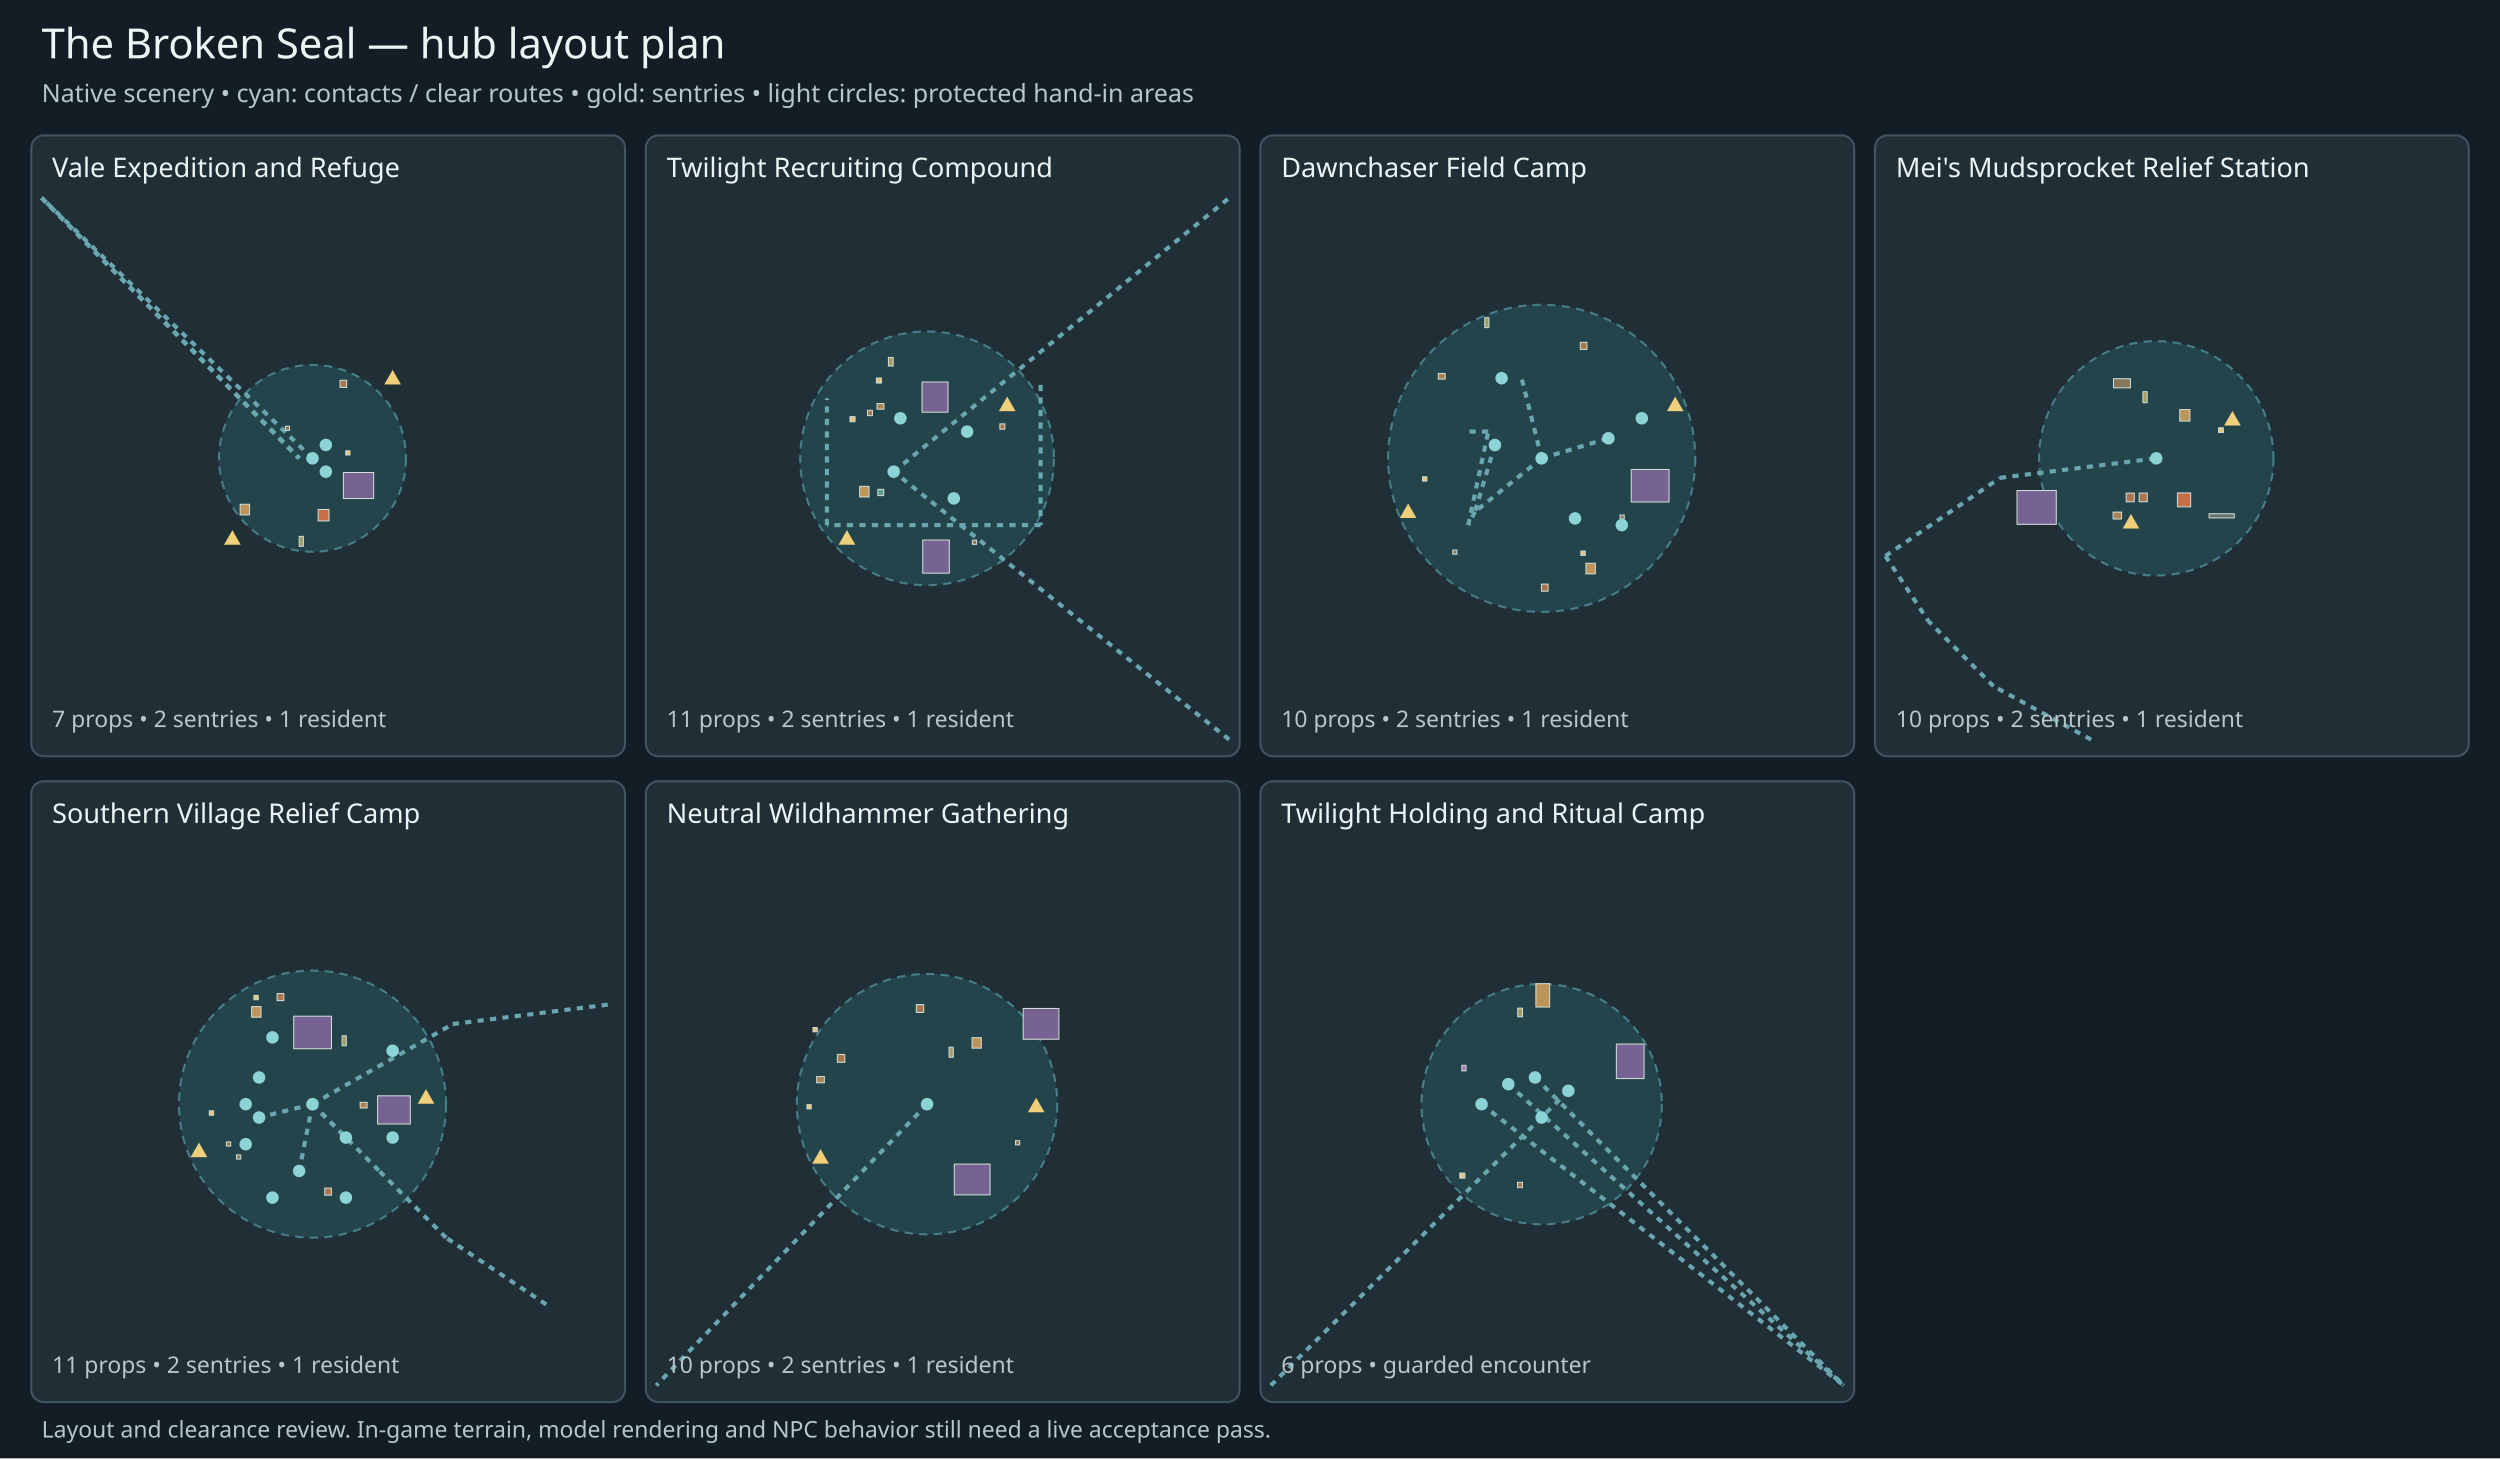
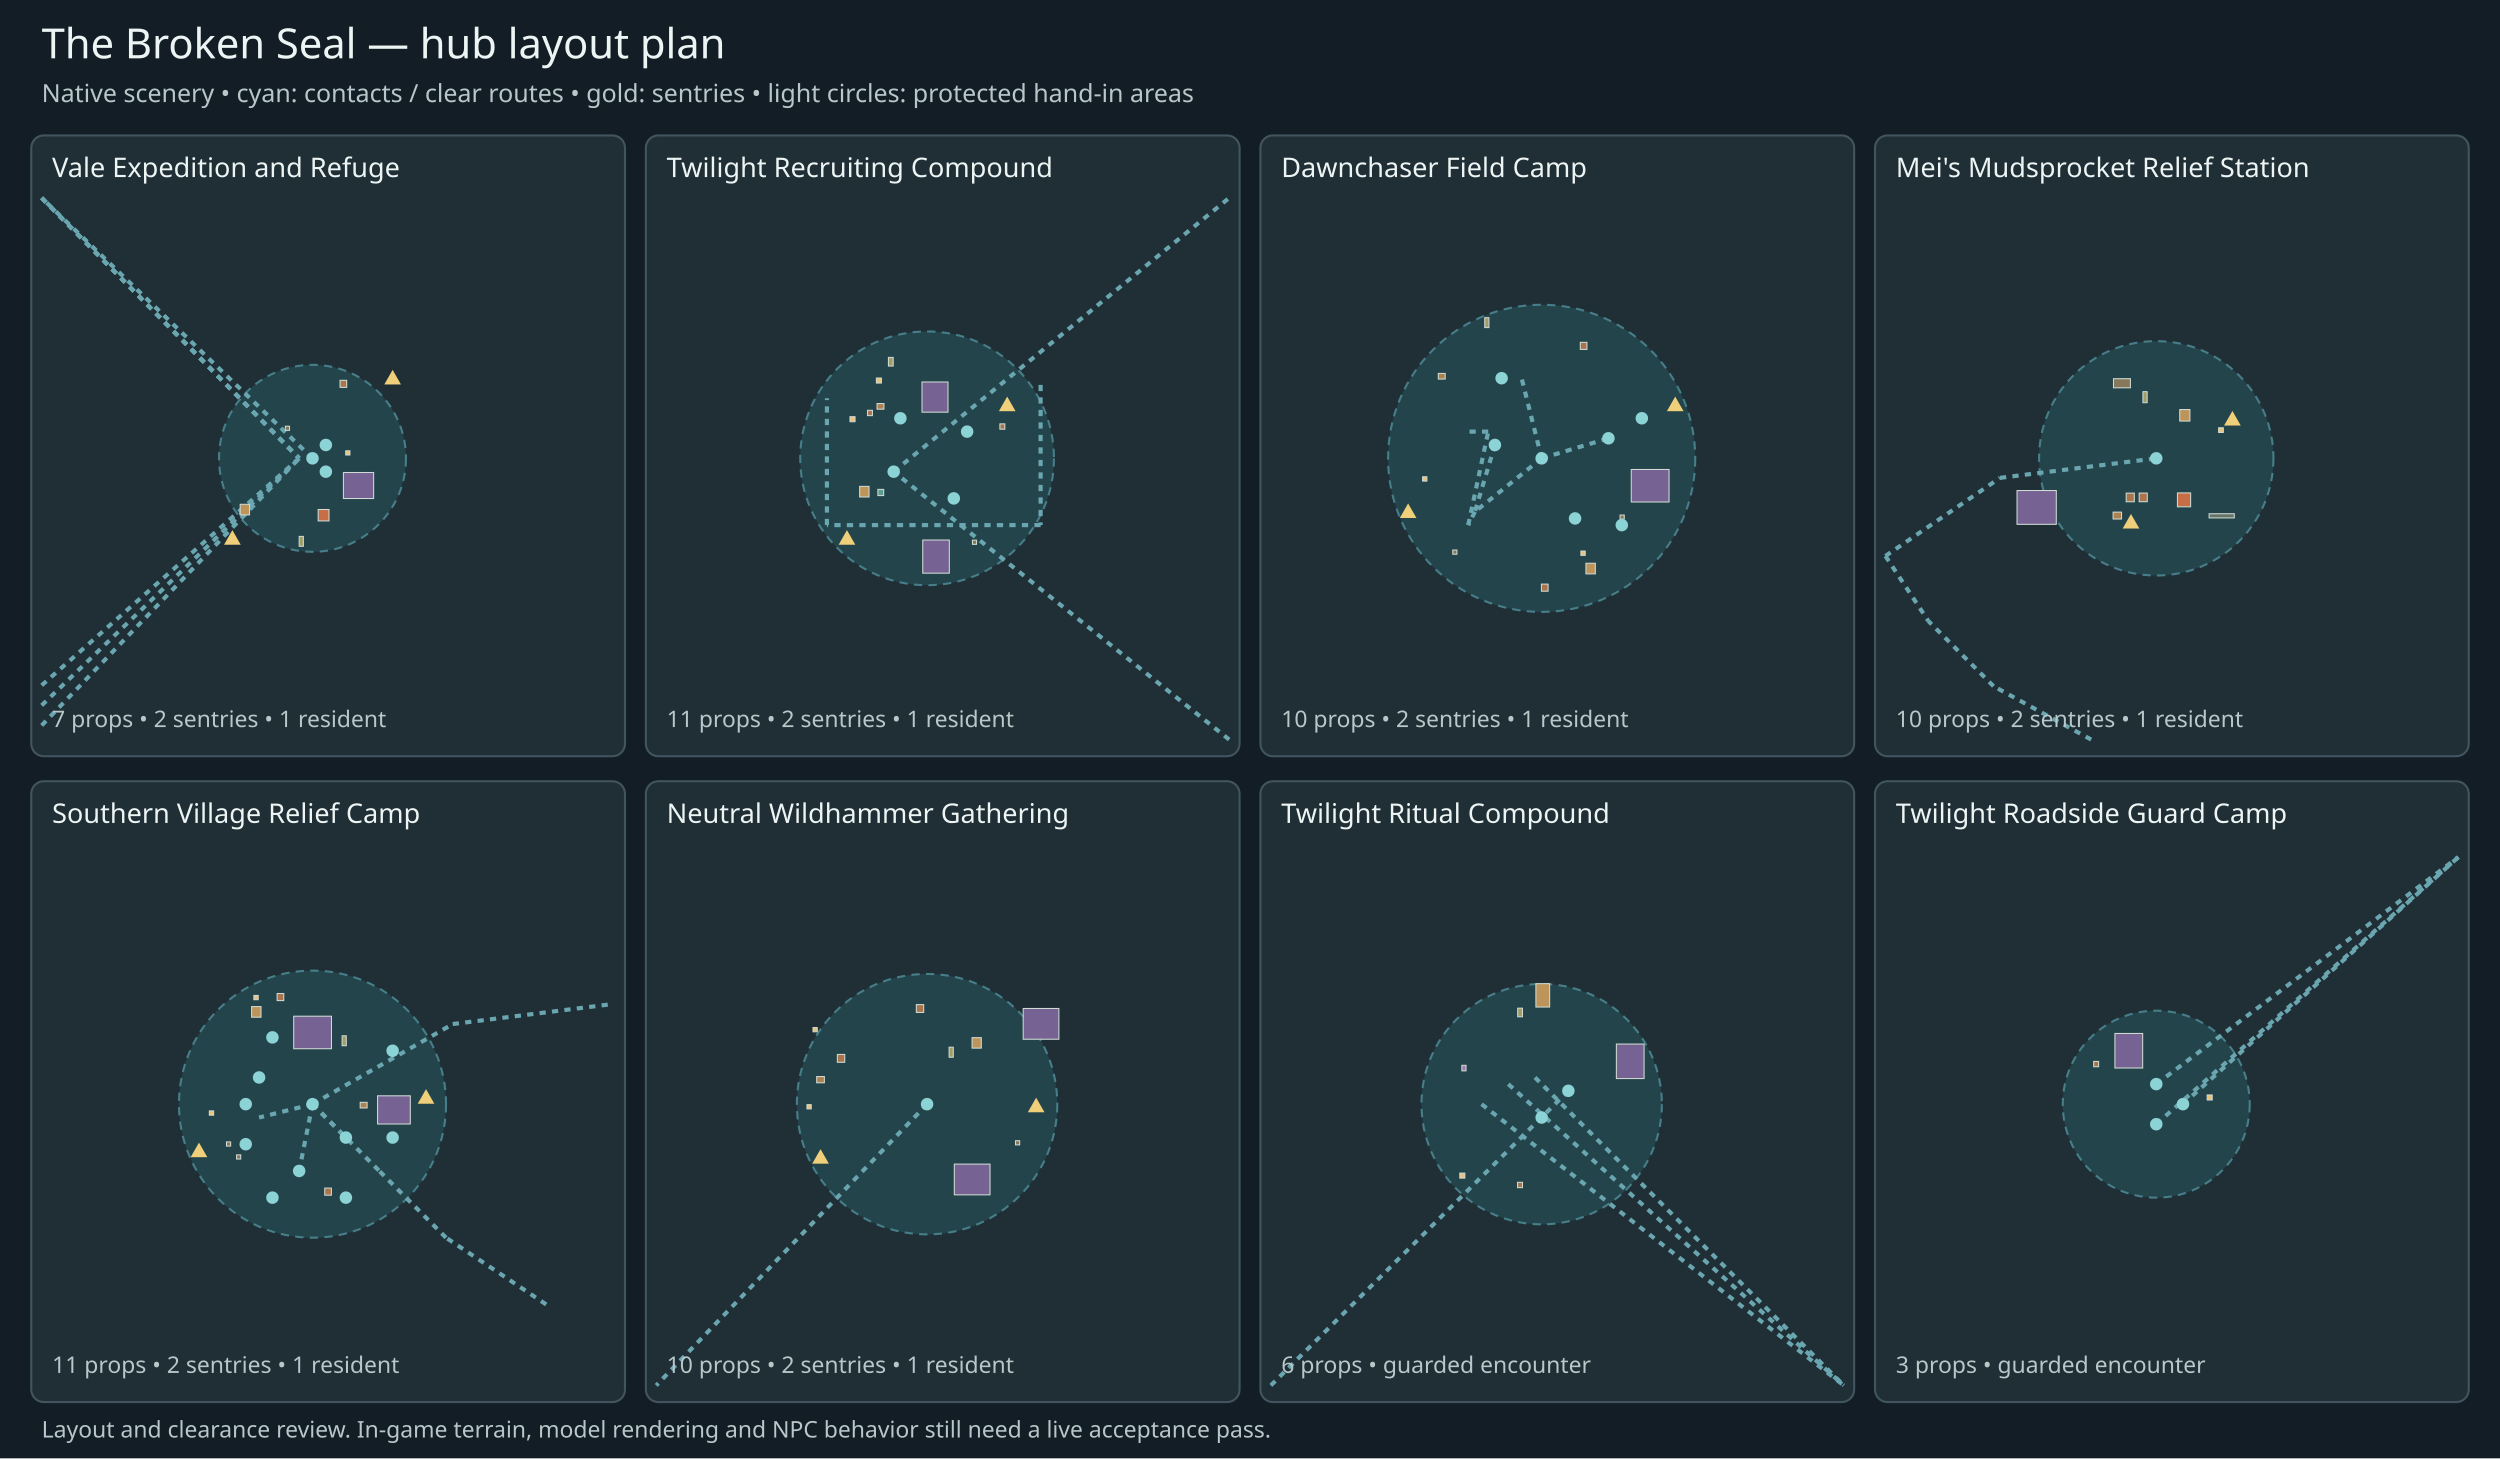
<svg xmlns="http://www.w3.org/2000/svg" width="1200" height="700" viewBox="0 0 1200 700">
  <rect width="1200" height="700" fill="#121d26" />
  <text x="20" y="28" fill="#edf5f4" font-size="20" font-family="sans-serif">The Broken Seal — hub layout plan</text>
  <text x="20" y="49" fill="#b8c7c8" font-size="12" font-family="sans-serif">Native scenery • cyan: contacts / clear routes • gold: sentries • light circles: protected hand-in areas</text>
  <rect x="15" y="65" width="285" height="298" rx="6" fill="#202e36" stroke="#42555e" />
  <text x="25" y="85" fill="#edf5f4" font-size="13" font-family="sans-serif">Vale Expedition and Refuge</text>
  <circle cx="150" cy="220" r="44.872" fill="#24444b" stroke="#467e89" stroke-dasharray="4 3" />
  <path d="M 20.00 95.00 L 143.59 220.00" stroke="#6aa6b0" stroke-width="2" stroke-dasharray="3 3" fill="none" />
  <path d="M 20.00 95.00 L 143.59 220.00" stroke="#6aa6b0" stroke-width="2" stroke-dasharray="3 3" fill="none" />
  <path d="M 20.00 95.00 L 143.59 220.00" stroke="#6aa6b0" stroke-width="2" stroke-dasharray="3 3" fill="none" />
  <path d="M 150.00 220.00 L 20.00 95.00" stroke="#6aa6b0" stroke-width="2" stroke-dasharray="3 3" fill="none" />
+   <path d="M 20.00 348.21 L 143.59 220.00" stroke="#6aa6b0" stroke-width="2" stroke-dasharray="3 3" fill="none" />
+   <path d="M 20.00 338.59 L 143.59 220.00" stroke="#6aa6b0" stroke-width="2" stroke-dasharray="3 3" fill="none" />
+   <path d="M 20.00 328.97 L 143.59 220.00" stroke="#6aa6b0" stroke-width="2" stroke-dasharray="3 3" fill="none" />
  <rect x="164.84" y="226.80" width="14.50" height="12.49" fill="#766394" stroke="#cfdbd4" stroke-width=".5" />
  <rect x="136.97" y="204.59" width="2.00" height="2.00" fill="#87775b" stroke="#cfdbd4" stroke-width=".5" />
  <rect x="163.22" y="182.54" width="3.19" height="3.41" fill="#aa754c" stroke="#cfdbd4" stroke-width=".5" />
  <rect x="165.96" y="216.40" width="2.00" height="2.00" fill="#ecc276" stroke="#cfdbd4" stroke-width=".5" />
  <rect x="115.28" y="242.06" width="4.50" height="5.10" fill="#bd945a" stroke="#cfdbd4" stroke-width=".5" />
  <rect x="152.72" y="244.56" width="5.20" height="5.48" fill="#c86e46" stroke="#cfdbd4" stroke-width=".5" />
  <rect x="143.61" y="257.47" width="2.00" height="4.75" fill="#a19d65" stroke="#cfdbd4" stroke-width=".5" />
  <circle cx="156.41" cy="213.59" r="3" fill="#8cd3d6" />
  <circle cx="150.00" cy="220.00" r="3" fill="#8cd3d6" />
  <circle cx="156.41" cy="226.41" r="3" fill="#8cd3d6" />
  <path d="M 111.54 254.46 L 115.54 261.46 L 107.54 261.46 Z" fill="#f0cf7a" />
  <path d="M 188.46 177.54 L 192.46 184.54 L 184.46 184.54 Z" fill="#f0cf7a" />
  <text x="25" y="349" fill="#b8c7c8" font-size="11" font-family="sans-serif">7 props • 2 sentries • 1 resident</text>
  <rect x="310" y="65" width="285" height="298" rx="6" fill="#202e36" stroke="#42555e" />
  <text x="320" y="85" fill="#edf5f4" font-size="13" font-family="sans-serif">Twilight Recruiting Compound</text>
  <circle cx="445" cy="220" r="60.897" fill="#24444b" stroke="#467e89" stroke-dasharray="4 3" />
  <path d="M 590.00 355.00 L 428.97 226.41" stroke="#6aa6b0" stroke-width="2" stroke-dasharray="3 3" fill="none" />
  <path d="M 428.97 226.41 L 590.00 95.00" stroke="#6aa6b0" stroke-width="2" stroke-dasharray="3 3" fill="none" />
  <path d="M 499.49 184.74 L 499.49 252.05" stroke="#6aa6b0" stroke-width="2" stroke-dasharray="3 3" fill="none" />
  <path d="M 499.49 252.05 L 396.92 252.05" stroke="#6aa6b0" stroke-width="2" stroke-dasharray="3 3" fill="none" />
  <path d="M 396.92 252.05 L 396.92 191.15" stroke="#6aa6b0" stroke-width="2" stroke-dasharray="3 3" fill="none" />
  <rect x="442.92" y="259.21" width="12.76" height="15.91" fill="#766394" stroke="#cfdbd4" stroke-width=".5" />
  <rect x="442.56" y="183.36" width="12.48" height="14.48" fill="#766394" stroke="#cfdbd4" stroke-width=".5" />
  <rect x="479.95" y="203.46" width="2.37" height="2.55" fill="#aa754c" stroke="#cfdbd4" stroke-width=".5" />
  <rect x="416.40" y="196.95" width="2.37" height="2.55" fill="#aa754c" stroke="#cfdbd4" stroke-width=".5" />
  <rect x="408.00" y="200.02" width="2.41" height="2.41" fill="#ecc276" stroke="#cfdbd4" stroke-width=".5" />
  <rect x="420.66" y="181.45" width="2.41" height="2.41" fill="#ecc276" stroke="#cfdbd4" stroke-width=".5" />
  <rect x="412.63" y="233.46" width="4.50" height="5.10" fill="#bd945a" stroke="#cfdbd4" stroke-width=".5" />
  <rect x="420.98" y="193.70" width="3.31" height="2.71" fill="#ad824e" stroke="#cfdbd4" stroke-width=".5" />
  <rect x="421.39" y="234.90" width="2.79" height="2.98" fill="#5d9c93" stroke="#cfdbd4" stroke-width=".5" />
  <rect x="426.44" y="171.56" width="2.28" height="4.14" fill="#a19d65" stroke="#cfdbd4" stroke-width=".5" />
  <rect x="466.76" y="259.28" width="2.00" height="2.00" fill="#87775b" stroke="#cfdbd4" stroke-width=".5" />
  <circle cx="428.97" cy="226.41" r="3" fill="#8cd3d6" />
  <circle cx="432.18" cy="200.77" r="3" fill="#8cd3d6" />
  <circle cx="457.82" cy="239.23" r="3" fill="#8cd3d6" />
  <circle cx="464.23" cy="207.18" r="3" fill="#8cd3d6" />
  <path d="M 406.54 254.46 L 410.54 261.46 L 402.54 261.46 Z" fill="#f0cf7a" />
  <path d="M 483.46 190.36 L 487.46 197.36 L 479.46 197.36 Z" fill="#f0cf7a" />
  <text x="320" y="349" fill="#b8c7c8" font-size="11" font-family="sans-serif">11 props • 2 sentries • 1 resident</text>
  <rect x="605" y="65" width="285" height="298" rx="6" fill="#202e36" stroke="#42555e" />
  <text x="615" y="85" fill="#edf5f4" font-size="13" font-family="sans-serif">Dawnchaser Field Camp</text>
  <circle cx="740" cy="220" r="73.718" fill="#24444b" stroke="#467e89" stroke-dasharray="4 3" />
  <path d="M 717.56 213.59 L 707.95 245.64" stroke="#6aa6b0" stroke-width="2" stroke-dasharray="3 3" fill="none" />
  <path d="M 740.00 220.00 L 707.95 245.64" stroke="#6aa6b0" stroke-width="2" stroke-dasharray="3 3" fill="none" />
  <path d="M 707.95 245.64 L 704.74 252.05" stroke="#6aa6b0" stroke-width="2" stroke-dasharray="3 3" fill="none" />
  <path d="M 704.74 252.05 L 714.36 207.18" stroke="#6aa6b0" stroke-width="2" stroke-dasharray="3 3" fill="none" />
  <path d="M 714.36 207.18 L 704.74 207.18" stroke="#6aa6b0" stroke-width="2" stroke-dasharray="3 3" fill="none" />
  <path d="M 740.00 220.00 L 730.38 181.54" stroke="#6aa6b0" stroke-width="2" stroke-dasharray="3 3" fill="none" />
  <path d="M 740.00 220.00 L 772.05 210.38" stroke="#6aa6b0" stroke-width="2" stroke-dasharray="3 3" fill="none" />
  <rect x="783.01" y="225.35" width="18.13" height="15.61" fill="#766394" stroke="#cfdbd4" stroke-width=".5" />
  <rect x="697.33" y="264.02" width="2.00" height="2.00" fill="#87775b" stroke="#cfdbd4" stroke-width=".5" />
  <rect x="777.63" y="247.22" width="2.00" height="2.00" fill="#87775b" stroke="#cfdbd4" stroke-width=".5" />
  <rect x="739.89" y="280.37" width="3.19" height="3.41" fill="#aa754c" stroke="#cfdbd4" stroke-width=".5" />
  <rect x="758.55" y="164.31" width="3.19" height="3.41" fill="#aa754c" stroke="#cfdbd4" stroke-width=".5" />
  <rect x="758.84" y="264.50" width="2.06" height="2.06" fill="#ecc276" stroke="#cfdbd4" stroke-width=".5" />
  <rect x="682.85" y="228.86" width="2.06" height="2.06" fill="#ecc276" stroke="#cfdbd4" stroke-width=".5" />
  <rect x="761.26" y="270.36" width="4.50" height="5.10" fill="#bd945a" stroke="#cfdbd4" stroke-width=".5" />
  <rect x="690.38" y="179.24" width="3.31" height="2.71" fill="#ad824e" stroke="#cfdbd4" stroke-width=".5" />
  <rect x="712.68" y="152.50" width="2.00" height="4.75" fill="#a19d65" stroke="#cfdbd4" stroke-width=".5" />
  <circle cx="740.00" cy="220.00" r="3" fill="#8cd3d6" />
  <circle cx="772.05" cy="210.38" r="3" fill="#8cd3d6" />
  <circle cx="756.03" cy="248.85" r="3" fill="#8cd3d6" />
  <circle cx="717.56" cy="213.59" r="3" fill="#8cd3d6" />
  <circle cx="788.08" cy="200.77" r="3" fill="#8cd3d6" />
  <circle cx="778.46" cy="252.05" r="3" fill="#8cd3d6" />
  <circle cx="720.77" cy="181.54" r="3" fill="#8cd3d6" />
  <path d="M 675.90 241.64 L 679.90 248.64 L 671.90 248.64 Z" fill="#f0cf7a" />
  <path d="M 804.10 190.36 L 808.10 197.36 L 800.10 197.36 Z" fill="#f0cf7a" />
  <text x="615" y="349" fill="#b8c7c8" font-size="11" font-family="sans-serif">10 props • 2 sentries • 1 resident</text>
  <rect x="900" y="65" width="285" height="298" rx="6" fill="#202e36" stroke="#42555e" />
  <text x="910" y="85" fill="#edf5f4" font-size="13" font-family="sans-serif">Mei's Mudsprocket Relief Station</text>
  <circle cx="1035" cy="220" r="56.25" fill="#24444b" stroke="#467e89" stroke-dasharray="4 3" />
  <path d="M 905.00 266.88 L 925.62 298.12" stroke="#6aa6b0" stroke-width="2" stroke-dasharray="3 3" fill="none" />
  <path d="M 1003.75 355.00 L 956.88 329.38" stroke="#6aa6b0" stroke-width="2" stroke-dasharray="3 3" fill="none" />
  <path d="M 956.88 329.38 L 925.62 298.12" stroke="#6aa6b0" stroke-width="2" stroke-dasharray="3 3" fill="none" />
  <path d="M 905.00 266.88 L 960.00 229.38" stroke="#6aa6b0" stroke-width="2" stroke-dasharray="3 3" fill="none" />
  <path d="M 960.00 229.38 L 1035.00 220.00" stroke="#6aa6b0" stroke-width="2" stroke-dasharray="3 3" fill="none" />
  <rect x="968.17" y="235.45" width="18.85" height="16.23" fill="#766394" stroke="#cfdbd4" stroke-width=".5" />
  <rect x="1014.47" y="181.78" width="8.13" height="4.37" fill="#87775b" stroke="#cfdbd4" stroke-width=".5" />
  <rect x="1046.28" y="196.58" width="4.87" height="5.53" fill="#bd945a" stroke="#cfdbd4" stroke-width=".5" />
  <rect x="1045.17" y="236.60" width="6.34" height="6.67" fill="#c86e46" stroke="#cfdbd4" stroke-width=".5" />
  <rect x="1020.58" y="236.70" width="3.88" height="4.15" fill="#aa754c" stroke="#cfdbd4" stroke-width=".5" />
  <rect x="1026.80" y="236.67" width="3.88" height="4.15" fill="#aa754c" stroke="#cfdbd4" stroke-width=".5" />
  <rect x="1064.95" y="205.34" width="2.24" height="2.24" fill="#ecc276" stroke="#cfdbd4" stroke-width=".5" />
  <rect x="1014.29" y="245.82" width="4.04" height="3.30" fill="#ad824e" stroke="#cfdbd4" stroke-width=".5" />
  <rect x="1060.37" y="246.60" width="12.09" height="2.00" fill="#657368" stroke="#cfdbd4" stroke-width=".5" />
  <rect x="1028.61" y="188.00" width="2.01" height="5.29" fill="#a19d65" stroke="#cfdbd4" stroke-width=".5" />
  <circle cx="1035.00" cy="220.00" r="3" fill="#8cd3d6" />
  <path d="M 1022.87 246.69 L 1026.87 253.69 L 1018.87 253.69 Z" fill="#f0cf7a" />
  <path d="M 1071.56 197.25 L 1075.56 204.25 L 1067.56 204.25 Z" fill="#f0cf7a" />
  <text x="910" y="349" fill="#b8c7c8" font-size="11" font-family="sans-serif">10 props • 2 sentries • 1 resident</text>
  <rect x="15" y="375" width="285" height="298" rx="6" fill="#202e36" stroke="#42555e" />
  <text x="25" y="395" fill="#edf5f4" font-size="13" font-family="sans-serif">Southern Village Relief Camp</text>
  <circle cx="150" cy="530" r="64.103" fill="#24444b" stroke="#467e89" stroke-dasharray="4 3" />
  <path d="M 150.00 530.00 L 124.36 536.41" stroke="#6aa6b0" stroke-width="2" stroke-dasharray="3 3" fill="none" />
  <path d="M 150.00 530.00 L 166.03 546.03" stroke="#6aa6b0" stroke-width="2" stroke-dasharray="3 3" fill="none" />
  <path d="M 150.00 530.00 L 143.59 562.05" stroke="#6aa6b0" stroke-width="2" stroke-dasharray="3 3" fill="none" />
  <path d="M 150.00 530.00 L 182.05 562.05" stroke="#6aa6b0" stroke-width="2" stroke-dasharray="3 3" fill="none" />
  <path d="M 262.18 626.15 L 214.10 594.10" stroke="#6aa6b0" stroke-width="2" stroke-dasharray="3 3" fill="none" />
  <path d="M 214.10 594.10 L 182.05 562.05" stroke="#6aa6b0" stroke-width="2" stroke-dasharray="3 3" fill="none" />
  <path d="M 150.00 530.00 L 217.31 491.54" stroke="#6aa6b0" stroke-width="2" stroke-dasharray="3 3" fill="none" />
  <path d="M 217.31 491.54 L 294.23 481.92" stroke="#6aa6b0" stroke-width="2" stroke-dasharray="3 3" fill="none" />
  <rect x="140.98" y="487.78" width="18.13" height="15.61" fill="#766394" stroke="#cfdbd4" stroke-width=".5" />
  <rect x="108.71" y="548.12" width="2.00" height="2.00" fill="#87775b" stroke="#cfdbd4" stroke-width=".5" />
  <rect x="113.55" y="554.34" width="2.00" height="2.00" fill="#87775b" stroke="#cfdbd4" stroke-width=".5" />
  <rect x="133.02" y="476.88" width="3.19" height="3.41" fill="#aa754c" stroke="#cfdbd4" stroke-width=".5" />
  <rect x="155.88" y="570.28" width="3.19" height="3.41" fill="#aa754c" stroke="#cfdbd4" stroke-width=".5" />
  <rect x="121.87" y="477.80" width="2.06" height="2.06" fill="#ecc276" stroke="#cfdbd4" stroke-width=".5" />
  <rect x="100.48" y="533.23" width="2.06" height="2.06" fill="#ecc276" stroke="#cfdbd4" stroke-width=".5" />
  <rect x="120.78" y="483.16" width="4.50" height="5.10" fill="#bd945a" stroke="#cfdbd4" stroke-width=".5" />
  <rect x="172.89" y="529.12" width="3.31" height="2.71" fill="#ad824e" stroke="#cfdbd4" stroke-width=".5" />
  <rect x="164.21" y="497.19" width="2.00" height="4.75" fill="#a19d65" stroke="#cfdbd4" stroke-width=".5" />
  <rect x="181.23" y="525.99" width="15.71" height="13.53" fill="#766394" stroke="#cfdbd4" stroke-width=".5" />
  <circle cx="150.00" cy="530.00" r="3" fill="#8cd3d6" />
-   <circle cx="124.36" cy="536.41" r="3" fill="#8cd3d6" />
  <circle cx="166.03" cy="546.03" r="3" fill="#8cd3d6" />
  <circle cx="143.59" cy="562.05" r="3" fill="#8cd3d6" />
  <circle cx="130.77" cy="497.95" r="3" fill="#8cd3d6" />
  <circle cx="124.36" cy="517.18" r="3" fill="#8cd3d6" />
  <circle cx="117.95" cy="530.00" r="3" fill="#8cd3d6" />
  <circle cx="117.95" cy="549.23" r="3" fill="#8cd3d6" />
  <circle cx="130.77" cy="574.87" r="3" fill="#8cd3d6" />
  <circle cx="166.03" cy="574.87" r="3" fill="#8cd3d6" />
  <circle cx="188.46" cy="546.03" r="3" fill="#8cd3d6" />
  <circle cx="188.46" cy="504.36" r="3" fill="#8cd3d6" />
  <path d="M 95.51 548.44 L 99.51 555.44 L 91.51 555.44 Z" fill="#f0cf7a" />
  <path d="M 204.49 522.79 L 208.49 529.79 L 200.49 529.79 Z" fill="#f0cf7a" />
  <text x="25" y="659" fill="#b8c7c8" font-size="11" font-family="sans-serif">11 props • 2 sentries • 1 resident</text>
  <rect x="310" y="375" width="285" height="298" rx="6" fill="#202e36" stroke="#42555e" />
  <text x="320" y="395" fill="#edf5f4" font-size="13" font-family="sans-serif">Neutral Wildhammer Gathering</text>
  <circle cx="445" cy="530" r="62.5" fill="#24444b" stroke="#467e89" stroke-dasharray="4 3" />
  <path d="M 445.00 530.00 L 315.00 665.00" stroke="#6aa6b0" stroke-width="2" stroke-dasharray="3 3" fill="none" />
  <rect x="458.07" y="558.77" width="17.14" height="14.76" fill="#766394" stroke="#cfdbd4" stroke-width=".5" />
  <rect x="491.13" y="484.07" width="17.14" height="14.76" fill="#766394" stroke="#cfdbd4" stroke-width=".5" />
  <rect x="439.84" y="482.21" width="3.53" height="3.77" fill="#aa754c" stroke="#cfdbd4" stroke-width=".5" />
  <rect x="401.94" y="506.13" width="3.53" height="3.77" fill="#aa754c" stroke="#cfdbd4" stroke-width=".5" />
  <rect x="390.25" y="493.23" width="2.03" height="2.03" fill="#ecc276" stroke="#cfdbd4" stroke-width=".5" />
  <rect x="387.35" y="530.24" width="2.03" height="2.03" fill="#ecc276" stroke="#cfdbd4" stroke-width=".5" />
  <rect x="466.59" y="498.08" width="4.43" height="5.02" fill="#bd945a" stroke="#cfdbd4" stroke-width=".5" />
  <rect x="392.02" y="516.74" width="3.67" height="3.00" fill="#ad824e" stroke="#cfdbd4" stroke-width=".5" />
  <rect x="487.45" y="547.54" width="2.00" height="2.00" fill="#87775b" stroke="#cfdbd4" stroke-width=".5" />
  <rect x="455.57" y="502.66" width="2.00" height="4.81" fill="#a19d65" stroke="#cfdbd4" stroke-width=".5" />
  <circle cx="445.00" cy="530.00" r="3" fill="#8cd3d6" />
  <path d="M 393.86 551.57 L 397.86 558.57 L 389.86 558.57 Z" fill="#f0cf7a" />
  <path d="M 497.35 526.88 L 501.35 533.88 L 493.35 533.88 Z" fill="#f0cf7a" />
  <text x="320" y="659" fill="#b8c7c8" font-size="11" font-family="sans-serif">10 props • 2 sentries • 1 resident</text>
  <rect x="605" y="375" width="285" height="298" rx="6" fill="#202e36" stroke="#42555e" />
-   <text x="615" y="395" fill="#edf5f4" font-size="13" font-family="sans-serif">Twilight Holding and Ritual Camp</text>
+   <text x="615" y="395" fill="#edf5f4" font-size="13" font-family="sans-serif">Twilight Ritual Compound</text>
  <circle cx="740" cy="530" r="57.692" fill="#24444b" stroke="#467e89" stroke-dasharray="4 3" />
  <path d="M 711.15 530.00 L 885.00 665.00" stroke="#6aa6b0" stroke-width="2" stroke-dasharray="3 3" fill="none" />
  <path d="M 723.97 520.38 L 885.00 665.00" stroke="#6aa6b0" stroke-width="2" stroke-dasharray="3 3" fill="none" />
  <path d="M 736.79 517.18 L 885.00 665.00" stroke="#6aa6b0" stroke-width="2" stroke-dasharray="3 3" fill="none" />
  <path d="M 610.00 665.00 L 752.82 523.59" stroke="#6aa6b0" stroke-width="2" stroke-dasharray="3 3" fill="none" />
  <rect x="775.86" y="501.14" width="13.30" height="16.57" fill="#766394" stroke="#cfdbd4" stroke-width=".5" />
  <rect x="728.42" y="567.51" width="2.37" height="2.55" fill="#aa754c" stroke="#cfdbd4" stroke-width=".5" />
  <rect x="700.72" y="563.08" width="2.41" height="2.41" fill="#ecc276" stroke="#cfdbd4" stroke-width=".5" />
  <rect x="728.50" y="483.92" width="2.28" height="4.14" fill="#a19d65" stroke="#cfdbd4" stroke-width=".5" />
  <rect x="737.23" y="472.16" width="6.60" height="11.22" fill="#bd945a" stroke="#cfdbd4" stroke-width=".5" />
  <rect x="701.69" y="511.35" width="2.00" height="2.66" fill="#a478b5" stroke="#cfdbd4" stroke-width=".5" />
  <circle cx="752.82" cy="523.59" r="3" fill="#8cd3d6" />
-   <circle cx="711.15" cy="530.00" r="3" fill="#8cd3d6" />
-   <circle cx="723.97" cy="520.38" r="3" fill="#8cd3d6" />
-   <circle cx="736.79" cy="517.18" r="3" fill="#8cd3d6" />
  <circle cx="740.00" cy="536.41" r="3" fill="#8cd3d6" />
  <text x="615" y="659" fill="#b8c7c8" font-size="11" font-family="sans-serif">6 props • guarded encounter</text>
+   <rect x="900" y="375" width="285" height="298" rx="6" fill="#202e36" stroke="#42555e" />
+   <text x="910" y="395" fill="#edf5f4" font-size="13" font-family="sans-serif">Twilight Roadside Guard Camp</text>
+   <circle cx="1035" cy="530" r="44.872" fill="#24444b" stroke="#467e89" stroke-dasharray="4 3" />
+   <path d="M 1035.00 539.62 L 1180.00 411.41" stroke="#6aa6b0" stroke-width="2" stroke-dasharray="3 3" fill="none" />
+   <path d="M 1047.82 530.00 L 1180.00 411.41" stroke="#6aa6b0" stroke-width="2" stroke-dasharray="3 3" fill="none" />
+   <path d="M 1035.00 520.38 L 1180.00 411.41" stroke="#6aa6b0" stroke-width="2" stroke-dasharray="3 3" fill="none" />
+   <rect x="1015.16" y="496.06" width="13.32" height="16.59" fill="#766394" stroke="#cfdbd4" stroke-width=".5" />
+   <rect x="1004.97" y="509.49" width="2.37" height="2.55" fill="#aa754c" stroke="#cfdbd4" stroke-width=".5" />
+   <rect x="1059.44" y="525.58" width="2.41" height="2.41" fill="#ecc276" stroke="#cfdbd4" stroke-width=".5" />
+   <circle cx="1035.00" cy="539.62" r="3" fill="#8cd3d6" />
+   <circle cx="1047.82" cy="530.00" r="3" fill="#8cd3d6" />
+   <circle cx="1035.00" cy="520.38" r="3" fill="#8cd3d6" />
+   <text x="910" y="659" fill="#b8c7c8" font-size="11" font-family="sans-serif">3 props • guarded encounter</text>
  <text x="20" y="690" fill="#b8c7c8" font-size="11" font-family="sans-serif">Layout and clearance review. In-game terrain, model rendering and NPC behavior still need a live acceptance pass.</text>
</svg>
